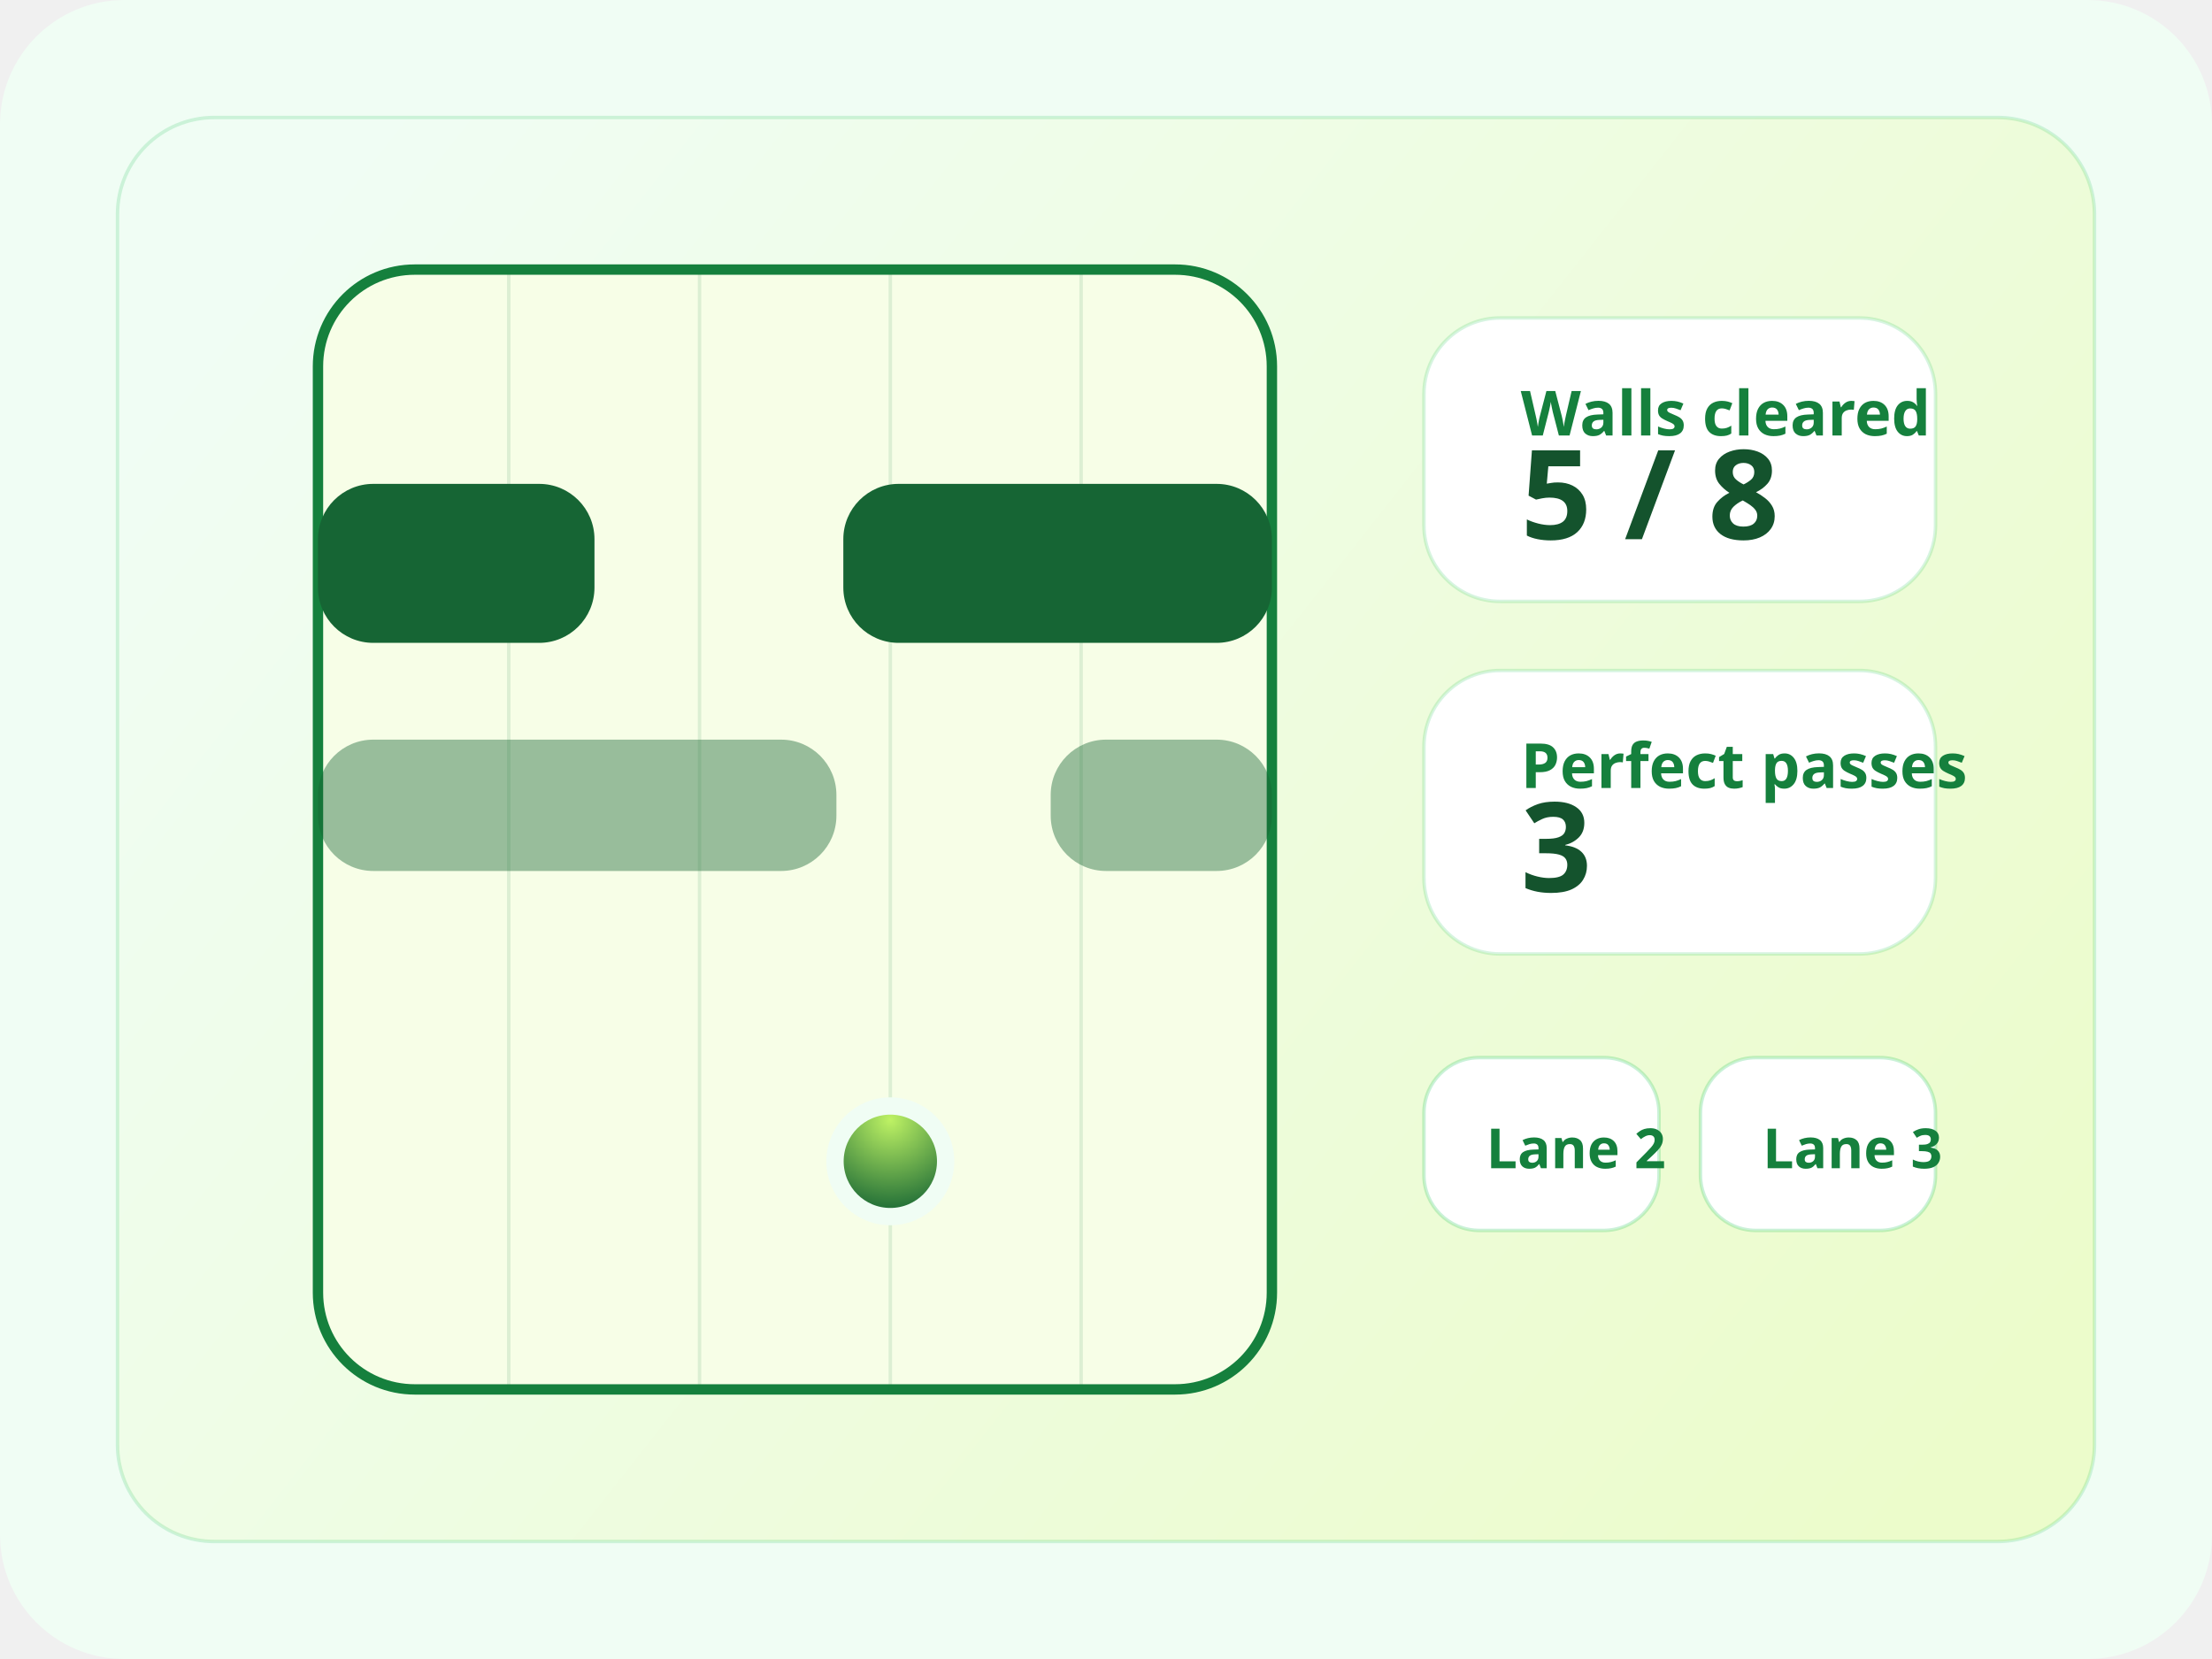
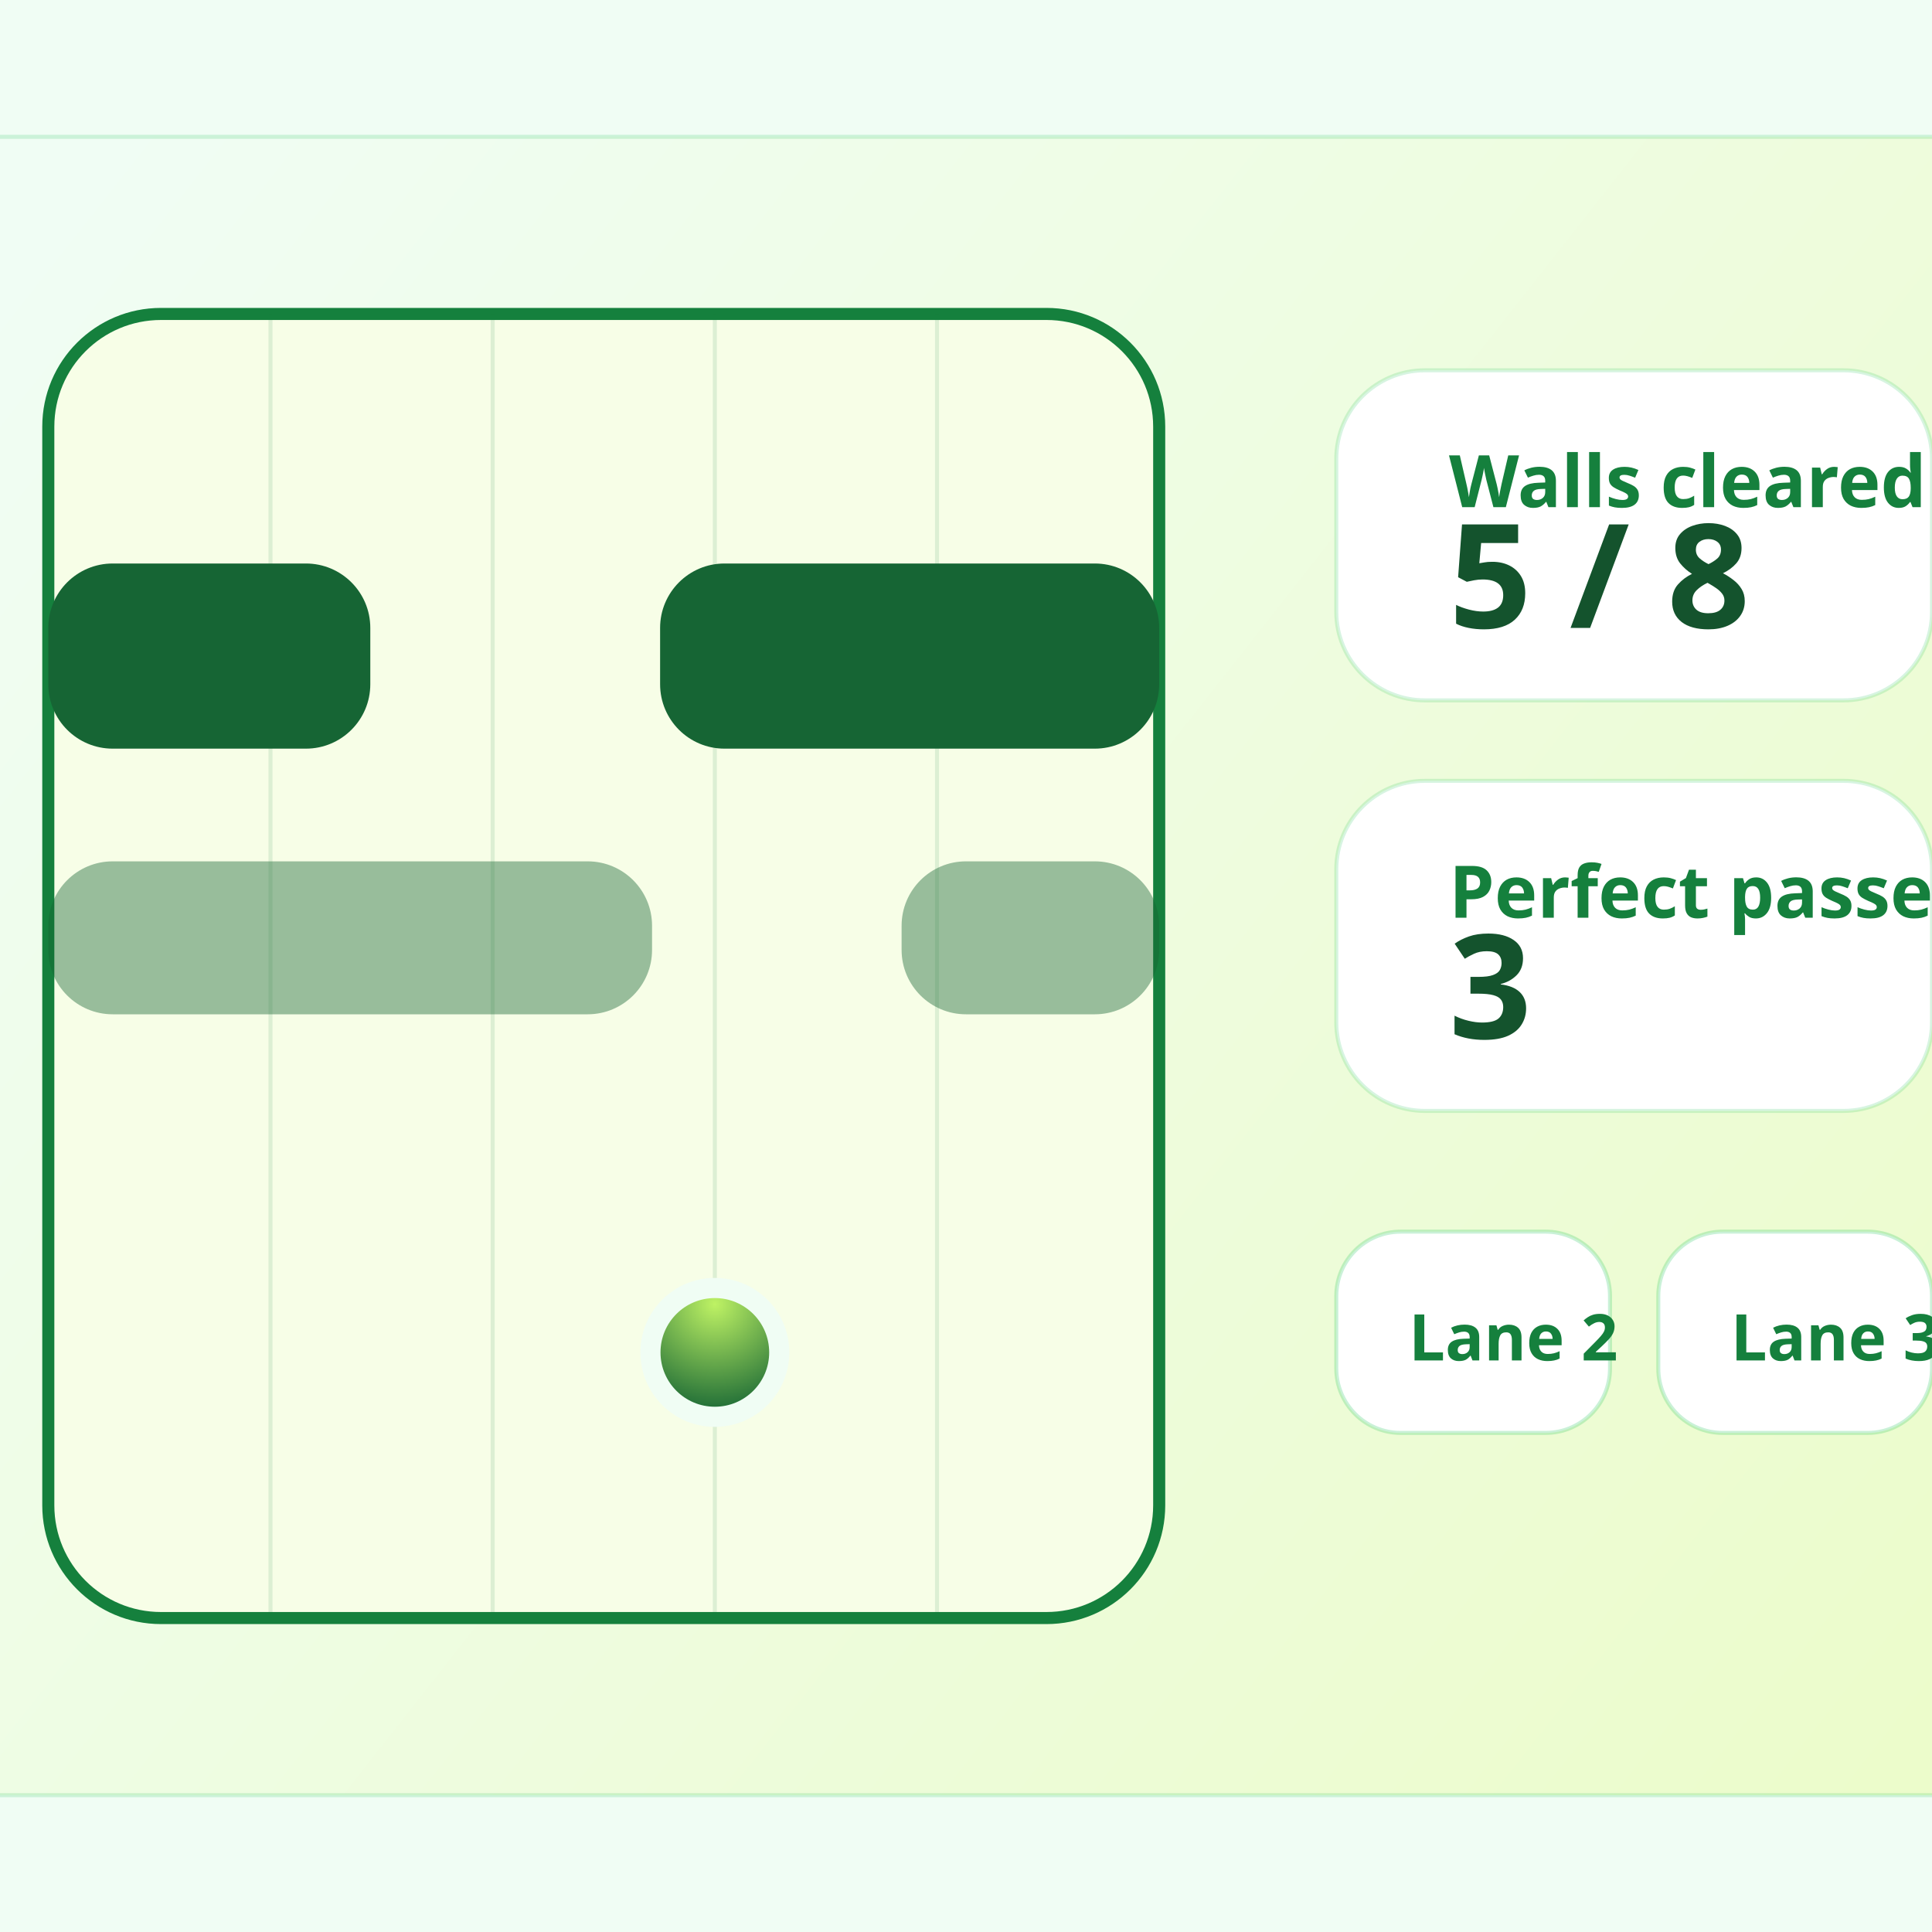
- <svg xmlns="http://www.w3.org/2000/svg" width="640" height="480" viewBox="0 0 640 480" fill="none">
+ <svg xmlns="http://www.w3.org/2000/svg" width="480" height="480" viewBox="80 0 480 480" fill="none">
  <rect width="640" height="480" rx="36" fill="#F0FDF4" />
  <rect x="34" y="34" width="572" height="412" rx="28" fill="url(#bg)" stroke="#22C55E" stroke-opacity="0.18" />
  <rect x="92" y="78" width="276" height="324" rx="28" fill="#F7FEE7" stroke="#15803D" stroke-width="3" />
  <path d="M147.2 78V402" stroke="#15803D" stroke-opacity="0.12" />
  <path d="M202.4 78V402" stroke="#15803D" stroke-opacity="0.12" />
  <path d="M257.6 78V402" stroke="#15803D" stroke-opacity="0.12" />
  <path d="M312.8 78V402" stroke="#15803D" stroke-opacity="0.12" />
  <rect x="92" y="140" width="80" height="46" rx="16" fill="#166534" />
  <rect x="244" y="140" width="124" height="46" rx="16" fill="#166534" />
  <rect x="92" y="214" width="150" height="38" rx="16" fill="#166534" fill-opacity="0.42" />
  <rect x="304" y="214" width="64" height="38" rx="16" fill="#166534" fill-opacity="0.42" />
  <circle cx="257.6" cy="336" r="16" fill="url(#runner)" stroke="#F0FDF4" stroke-width="5" />
  <rect x="412" y="92" width="148" height="82" rx="22" fill="white" stroke="#22C55E" stroke-opacity="0.18" />
  <text x="440" y="126" fill="#15803D" font-family="sans-serif" font-size="18" font-weight="700">Walls cleared</text>
  <text x="440" y="156" fill="#14532D" font-family="sans-serif" font-size="36" font-weight="800">5 / 8</text>
  <rect x="412" y="194" width="148" height="82" rx="22" fill="white" stroke="#22C55E" stroke-opacity="0.18" />
  <text x="440" y="228" fill="#15803D" font-family="sans-serif" font-size="18" font-weight="700">Perfect passes</text>
  <text x="440" y="258" fill="#14532D" font-family="sans-serif" font-size="36" font-weight="800">3</text>
  <g>
    <rect x="412" y="306" width="68" height="50" rx="16" fill="white" stroke="#22C55E" stroke-opacity="0.24" />
    <rect x="492" y="306" width="68" height="50" rx="16" fill="white" stroke="#22C55E" stroke-opacity="0.24" />
    <text x="430" y="338" fill="#15803D" font-family="sans-serif" font-size="16" font-weight="700">Lane 2</text>
    <text x="510" y="338" fill="#15803D" font-family="sans-serif" font-size="16" font-weight="700">Lane 3</text>
  </g>
  <defs>
    <linearGradient id="bg" x1="90" y1="58" x2="560" y2="428" gradientUnits="userSpaceOnUse">
      <stop stop-color="#F0FDF4" />
      <stop offset="1" stop-color="#ECFCCB" />
    </linearGradient>
    <radialGradient id="runner" cx="0" cy="0" r="1" gradientUnits="userSpaceOnUse" gradientTransform="translate(257.6 324) rotate(90) scale(28)">
      <stop stop-color="#BEF264" />
      <stop offset="1" stop-color="#166534" />
    </radialGradient>
  </defs>
</svg>
